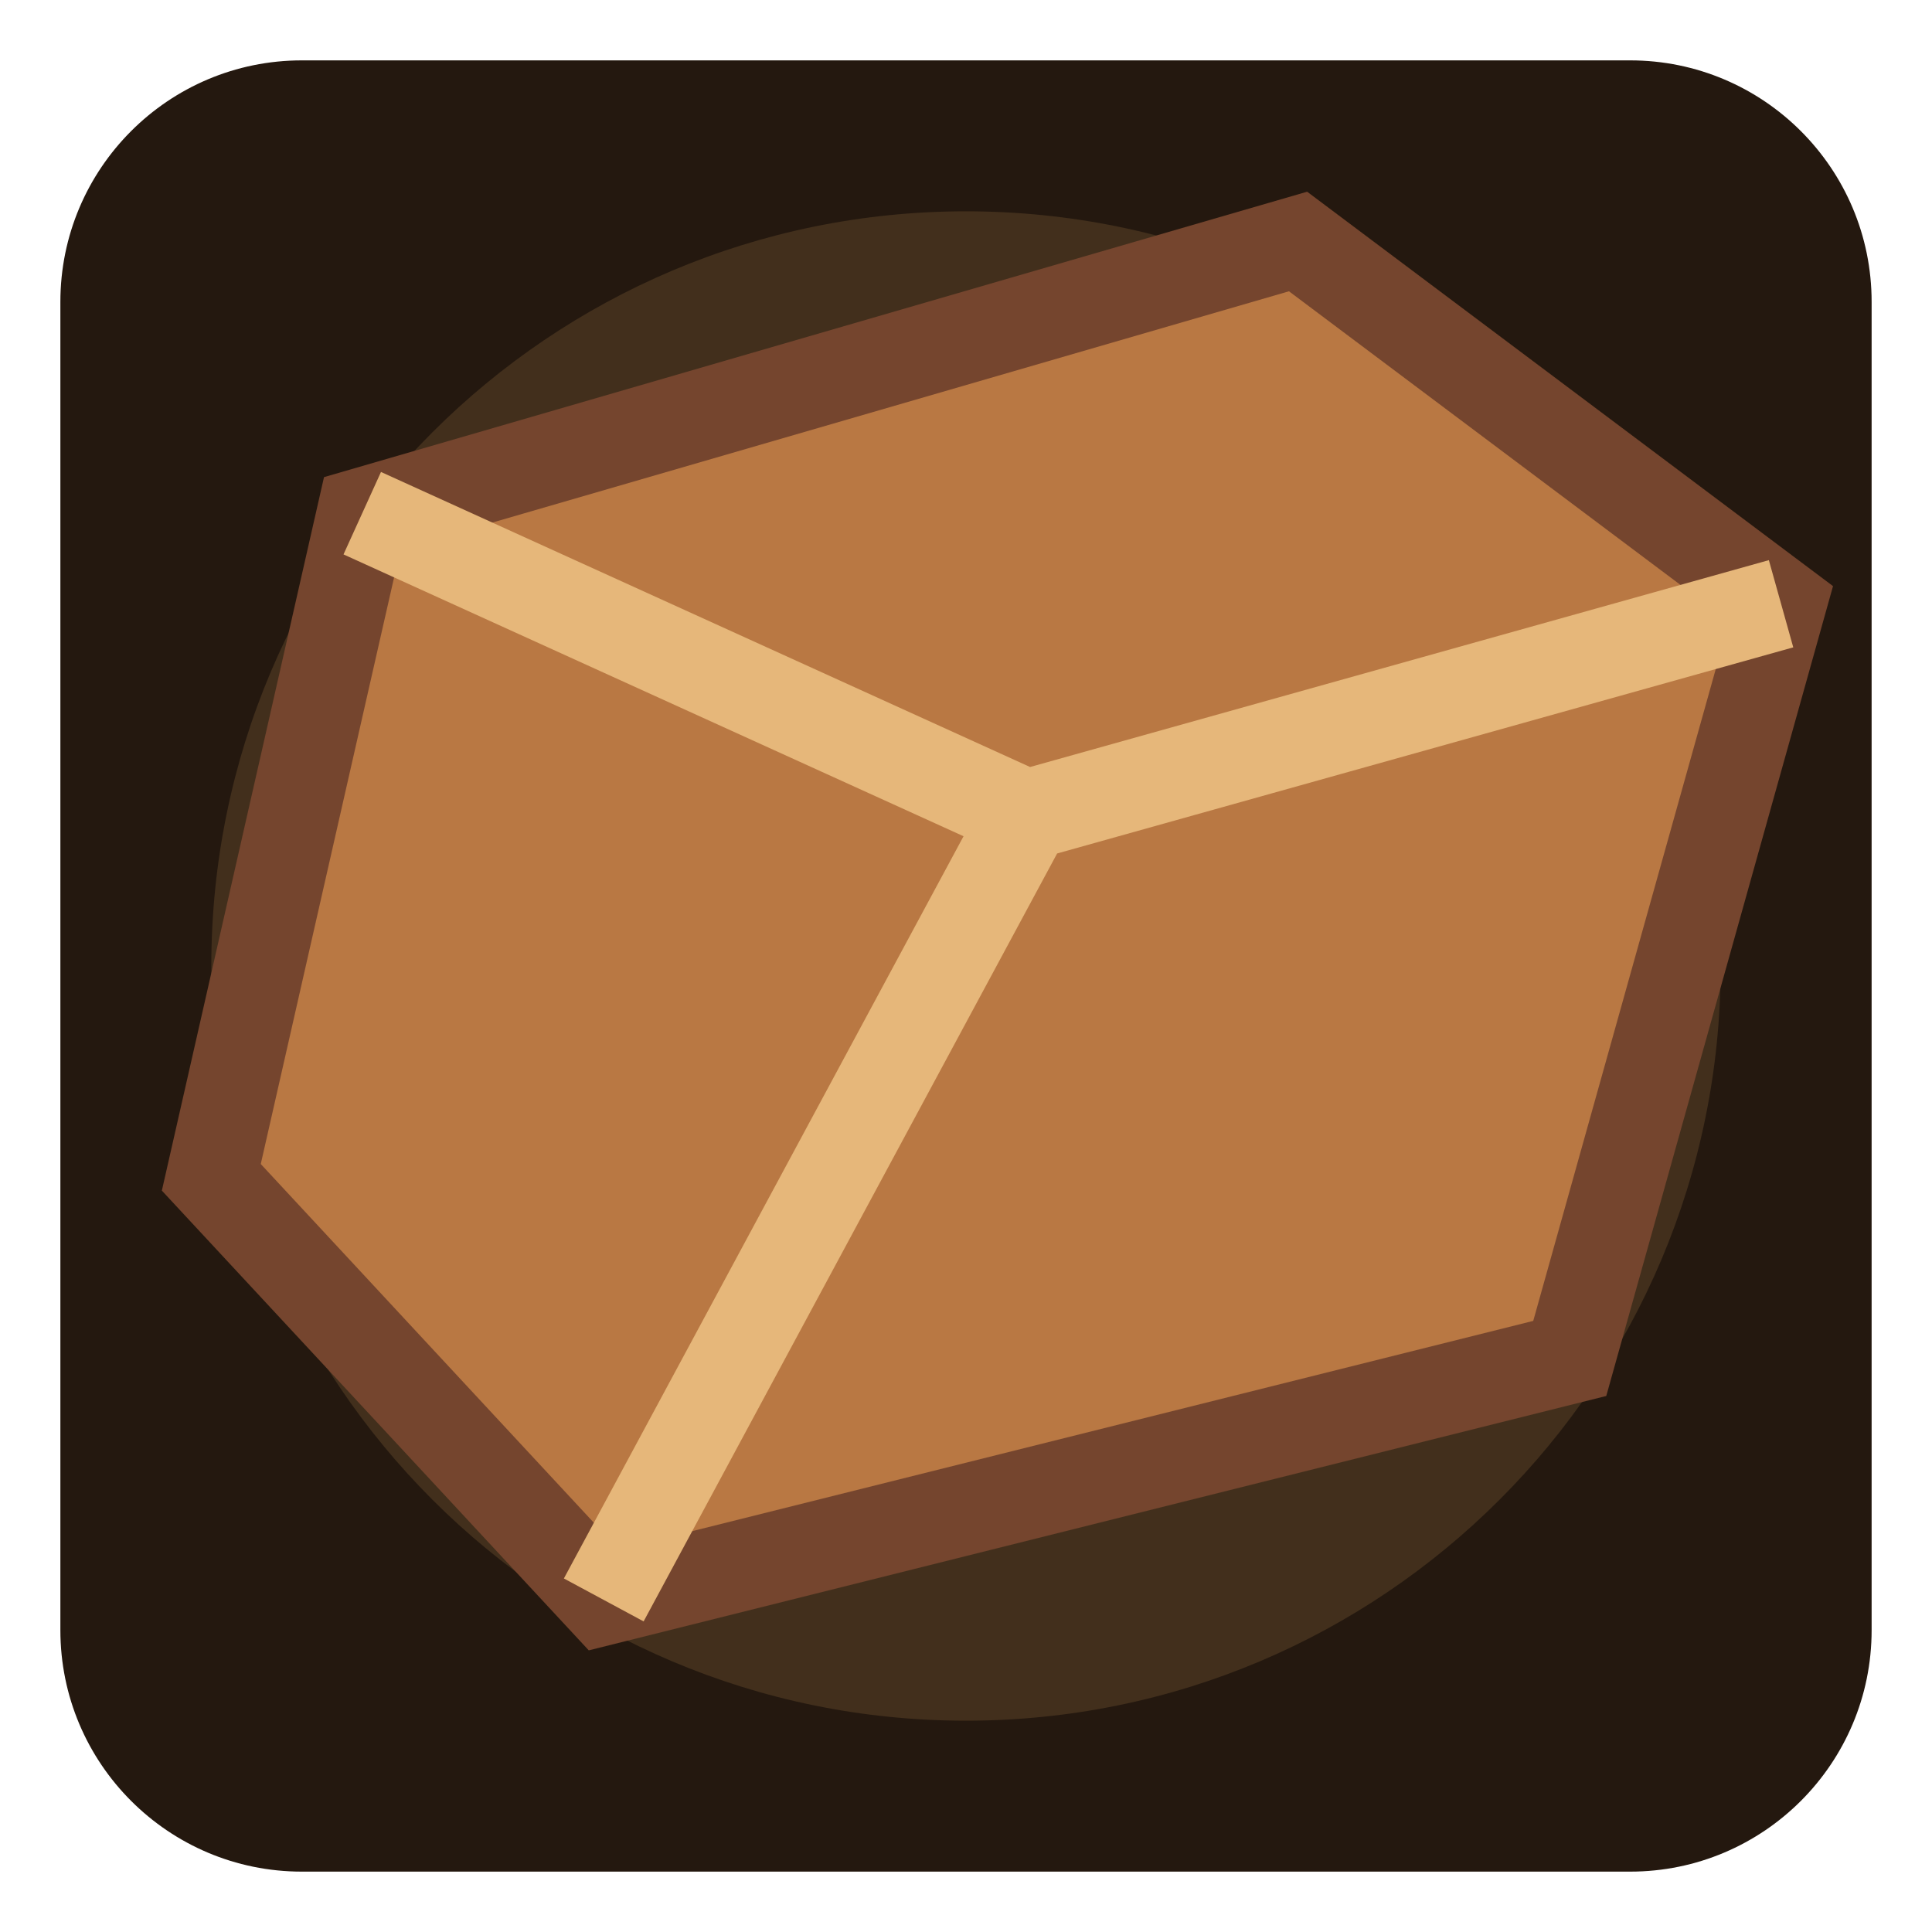
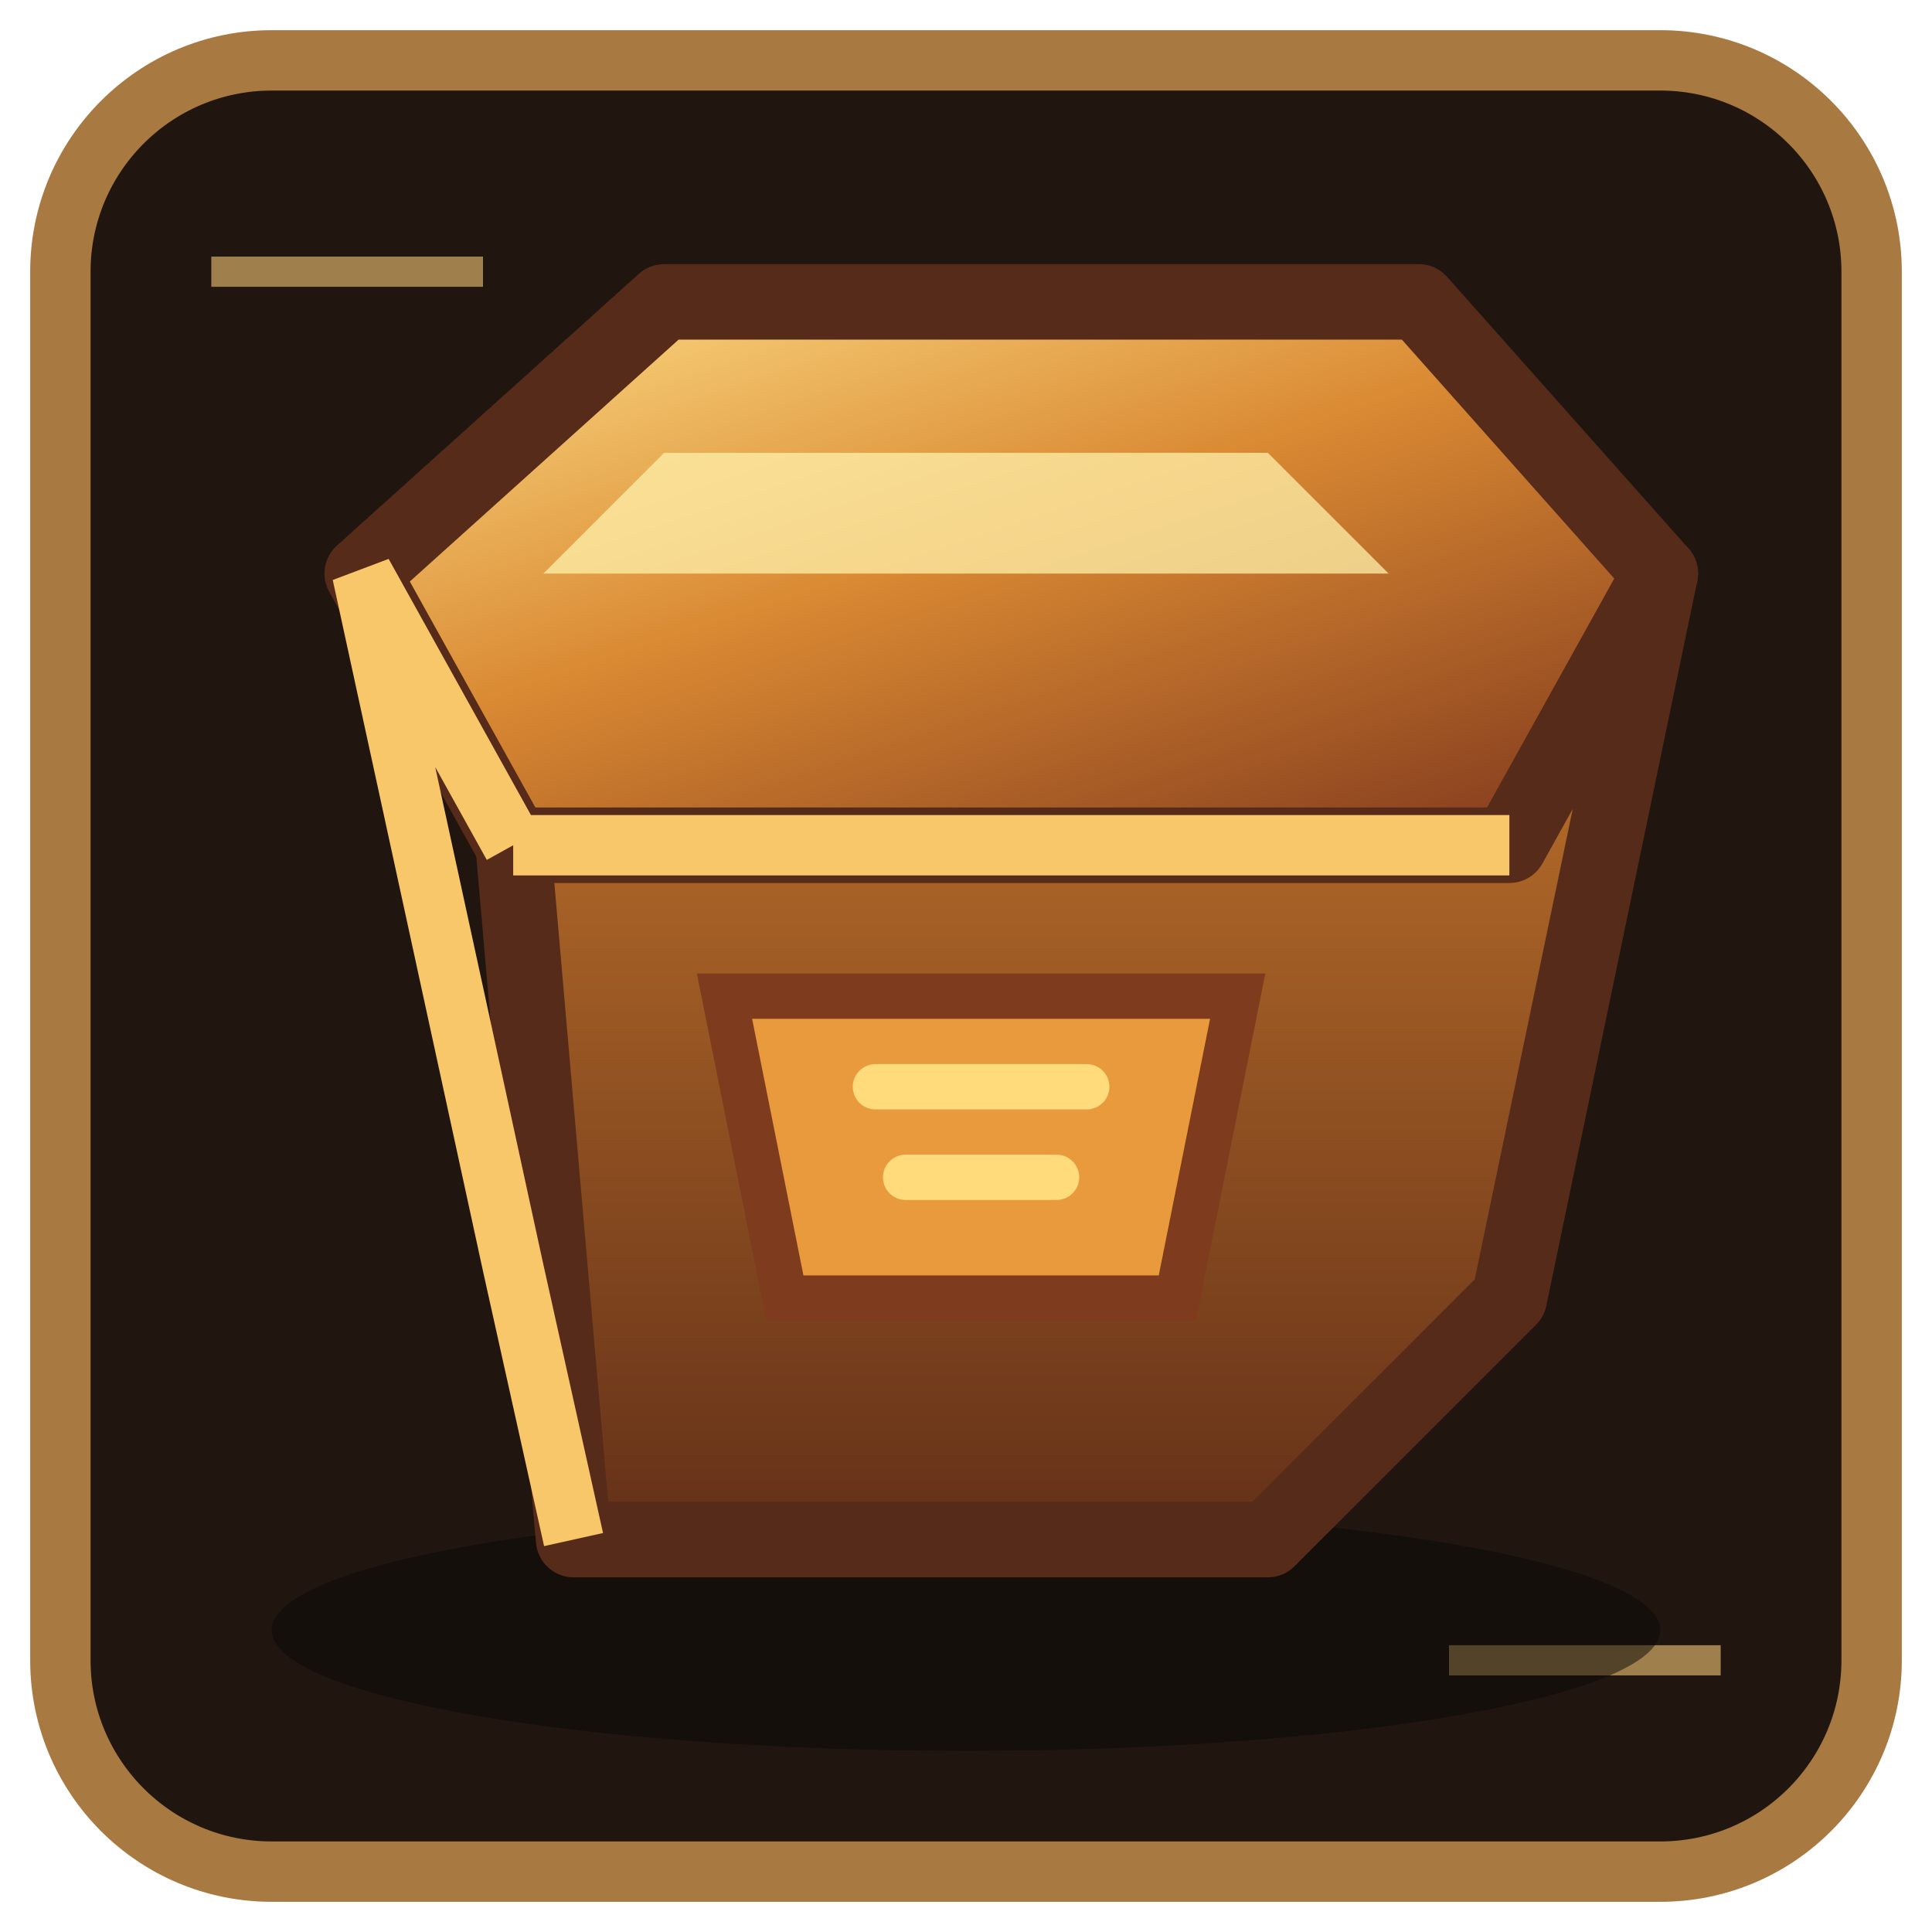
- <svg xmlns="http://www.w3.org/2000/svg" viewBox="0 0 64 64">
-   <rect x="2" y="2" width="60" height="60" rx="8" fill="#24180f" />
-   <circle cx="32" cy="32" r="25" fill="#b88b4f" opacity=".20" />
-   <path d="M12 17 L43 8 L59 20 L52 45 L20 53 L7 39 Z" fill="#b97843" stroke="#75452e" stroke-width="3" />
-   <path d="M12 17 L34 27 L59 20 M34 27 L20 53" fill="none" stroke="#e6b77a" stroke-width="3" />
+ <svg xmlns="http://www.w3.org/2000/svg" viewBox="0 0 64 64" role="img" aria-label="Bronze Ingot">
+   <rect x="2" y="2" width="60" height="60" rx="7" fill="#21160f" stroke="#a97942" stroke-width="2" />
+   <path d="M7 9h9M48 55h9" stroke="#e2b86e" stroke-width="1" opacity=".65" />
+   <defs>
+     <linearGradient id="ingotTop" x1="0" y1="0" x2=".8" y2="1">
+       <stop stop-color="#ffe28a" />
+       <stop offset=".5" stop-color="#d98932" />
+       <stop offset="1" stop-color="#8b421f" />
+     </linearGradient>
+     <linearGradient id="ingotFront" x1="0" y1="0" x2="0" y2="1">
+       <stop stop-color="#c7792d" />
+       <stop offset="1" stop-color="#633018" />
+     </linearGradient>
+   </defs>
+   <ellipse cx="32" cy="54" rx="23" ry="4" fill="#080706" opacity=".5" />
+   <path d="M12 19 22 10h25l8 9-5 9H17Z" fill="url(#ingotTop)" stroke="#572b19" stroke-width="2.5" stroke-linejoin="round" />
+   <path d="M17 28h33l5-9-5 24-8 8H19l-2-23Z" fill="url(#ingotFront)" stroke="#572b19" stroke-width="2.5" stroke-linejoin="round" />
+   <path d="M17 28 12 19l5 23 2 9M17 28h33" fill="none" stroke="#f8c76a" stroke-width="2" />
+   <path d="M22 15h20l4 4H18Z" fill="#fff0a9" opacity=".75" />
+   <path d="M24 33h17l-2 10H26Z" fill="#e99a3c" stroke="#7e3b1d" stroke-width="1.5" />
+   <path d="M29 36h7m-6 3h5" stroke="#ffdb7c" stroke-width="1.5" stroke-linecap="round" />
</svg>
